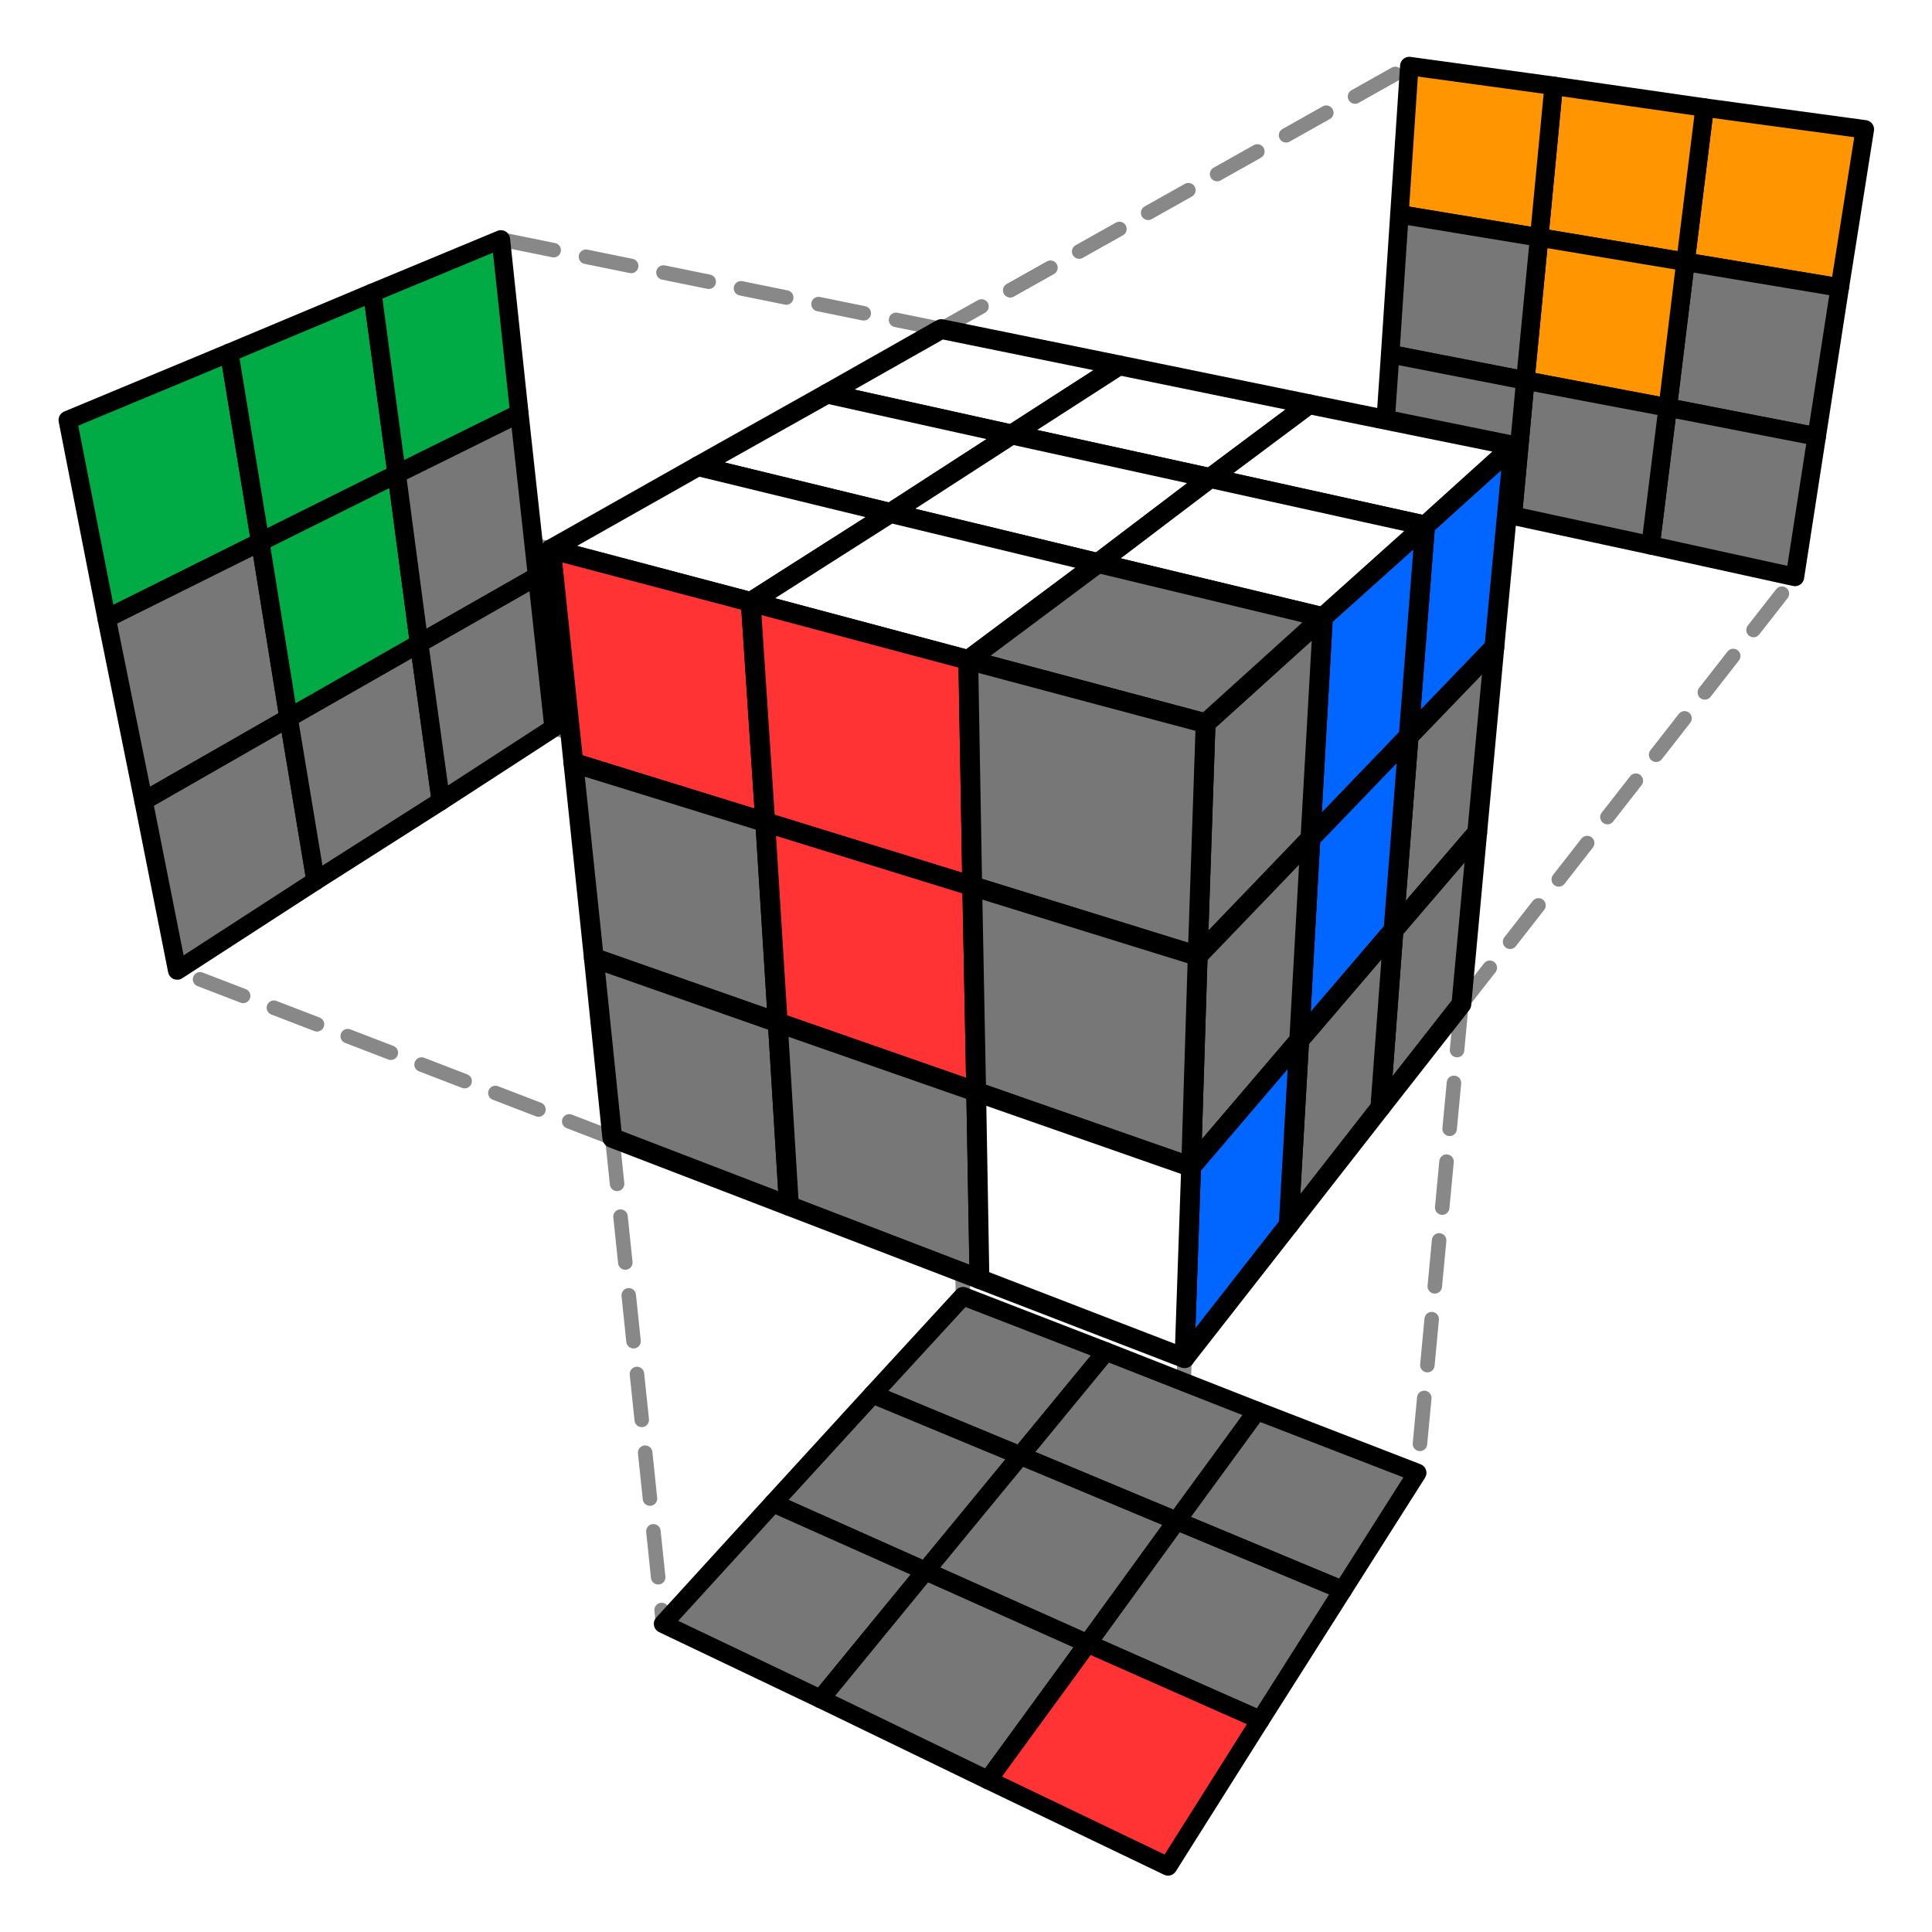
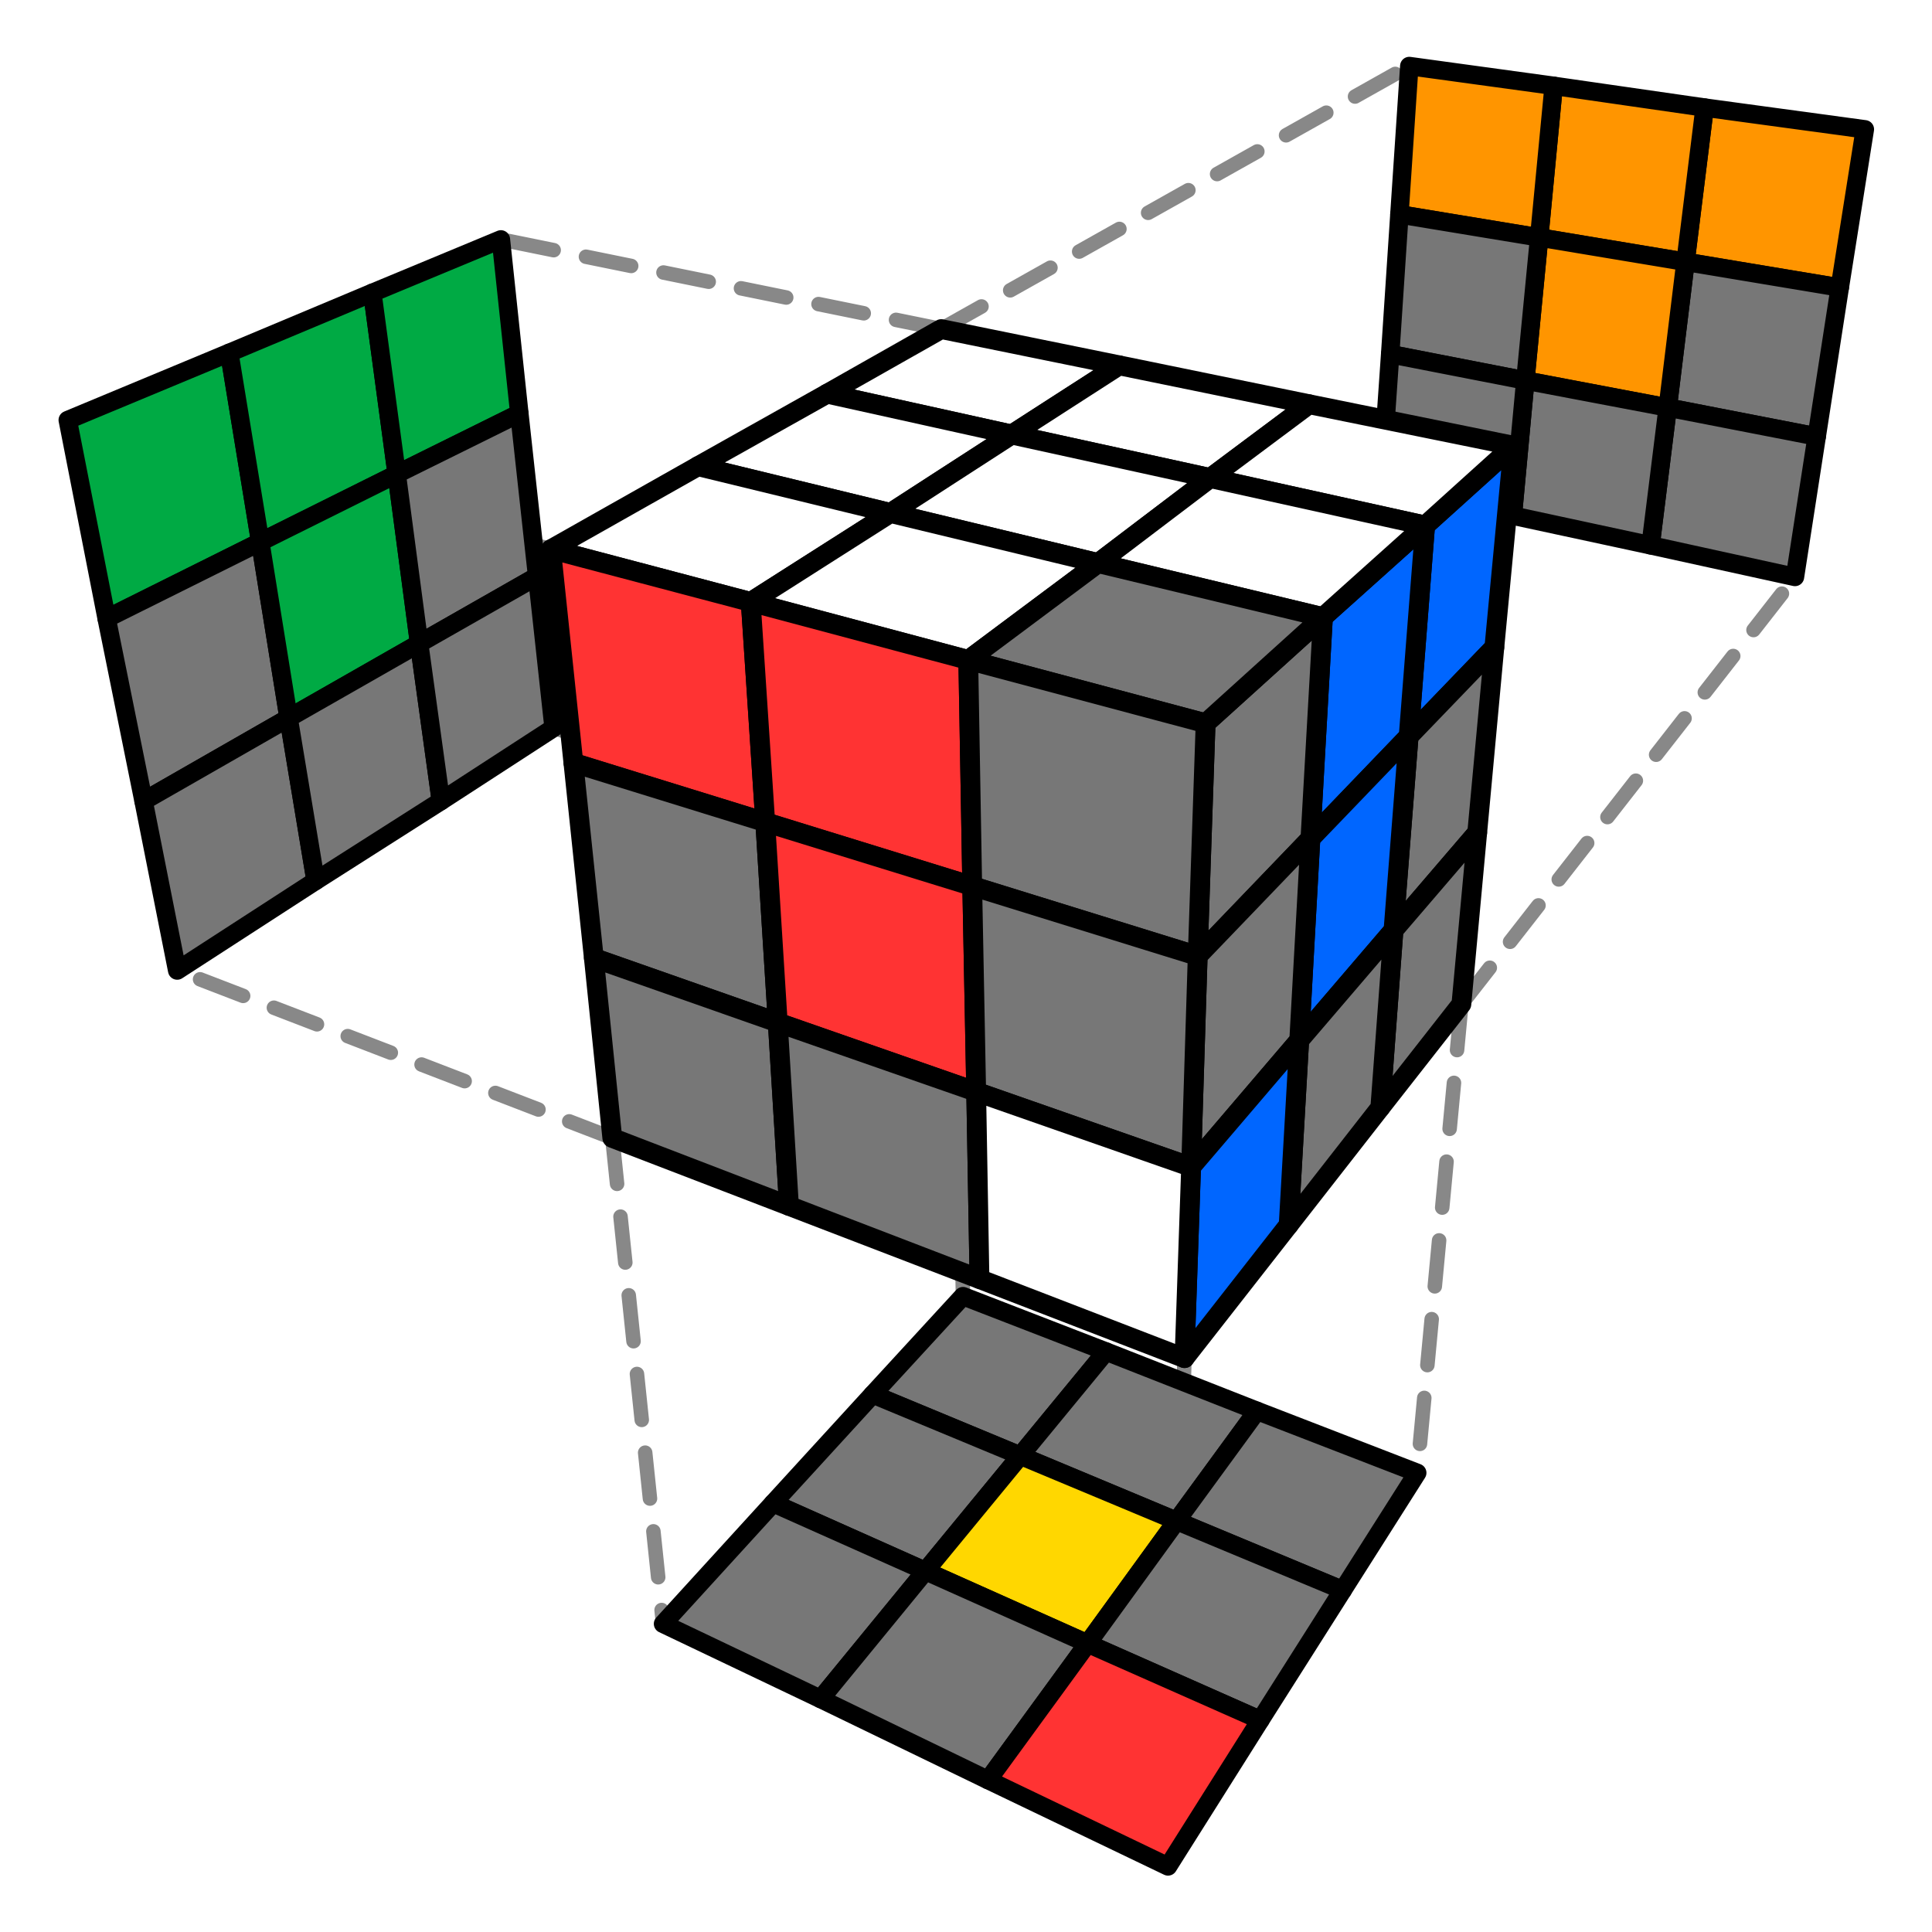
<svg xmlns="http://www.w3.org/2000/svg" width="240" height="240" viewBox="0 0 240 240">
  <rect fill="#FFFFFF" width="240" height="240" />
  <g transform="translate(130.7653,99.34969) scale(81.89226)" style="stroke:#000000;stroke-width:0.028;stroke-linejoin:round;stroke-linecap:round">
    <line x1="-0.761" y1="-0.38" x2="-1.494" y2="-0.576" stroke="#888888" stroke-width="0.022" stroke-dasharray="0.07,0.05" stroke-linecap="round" />
    <line x1="-0.169" y1="-0.714" x2="-0.837" y2="-0.85" stroke="#888888" stroke-width="0.022" stroke-dasharray="0.07,0.05" stroke-linecap="round" />
    <line x1="-0.668" y1="0.513" x2="-1.328" y2="0.259" stroke="#888888" stroke-width="0.022" stroke-dasharray="0.07,0.05" stroke-linecap="round" />
    <line x1="-0.151" y1="0.076" x2="-0.757" y2="-0.109" stroke="#888888" stroke-width="0.022" stroke-dasharray="0.07,0.05" stroke-linecap="round" />
    <line x1="-0.668" y1="0.513" x2="-0.591" y2="1.25" stroke="#888888" stroke-width="0.022" stroke-dasharray="0.07,0.05" stroke-linecap="round" />
    <line x1="0.2" y1="0.847" x2="0.175" y2="1.618" stroke="#888888" stroke-width="0.022" stroke-dasharray="0.07,0.05" stroke-linecap="round" />
    <line x1="-0.151" y1="0.076" x2="-0.136" y2="0.753" stroke="#888888" stroke-width="0.022" stroke-dasharray="0.07,0.05" stroke-linecap="round" />
    <line x1="0.62" y1="0.31" x2="0.553" y2="1.021" stroke="#888888" stroke-width="0.022" stroke-dasharray="0.07,0.05" stroke-linecap="round" />
    <line x1="-0.151" y1="0.076" x2="0.498" y2="-0.474" stroke="#888888" stroke-width="0.022" stroke-dasharray="0.07,0.05" stroke-linecap="round" />
    <line x1="0.62" y1="0.31" x2="1.126" y2="-0.338" stroke="#888888" stroke-width="0.022" stroke-dasharray="0.07,0.05" stroke-linecap="round" />
    <line x1="-0.169" y1="-0.714" x2="0.541" y2="-1.113" stroke="#888888" stroke-width="0.022" stroke-dasharray="0.07,0.05" stroke-linecap="round" />
    <line x1="0.699" y1="-0.537" x2="1.232" y2="-1.017" stroke="#888888" stroke-width="0.022" stroke-dasharray="0.07,0.05" stroke-linecap="round" />
    <polygon fill="#00AA44" stroke="#000000" points="-1.494,-0.576 -1.249,-0.678 -1.202,-0.391 -1.435,-0.275" />
    <polygon fill="#00AA44" stroke="#000000" points="-1.249,-0.678 -1.032,-0.769 -0.995,-0.494 -1.202,-0.391" />
    <polygon fill="#00AA44" stroke="#000000" points="-1.032,-0.769 -0.837,-0.85 -0.809,-0.586 -0.995,-0.494" />
    <polygon fill="#777777" stroke="#000000" points="-1.435,-0.275 -1.202,-0.391 -1.159,-0.124 -1.379,0.002" />
    <polygon fill="#00AA44" stroke="#000000" points="-1.202,-0.391 -0.995,-0.494 -0.961,-0.237 -1.159,-0.124" />
    <polygon fill="#777777" stroke="#000000" points="-0.995,-0.494 -0.809,-0.586 -0.782,-0.339 -0.961,-0.237" />
    <polygon fill="#777777" stroke="#000000" points="-1.379,0.002 -1.159,-0.124 -1.118,0.123 -1.328,0.259" />
    <polygon fill="#777777" stroke="#000000" points="-1.159,-0.124 -0.961,-0.237 -0.928,0.002 -1.118,0.123" />
    <polygon fill="#777777" stroke="#000000" points="-0.961,-0.237 -0.782,-0.339 -0.757,-0.109 -0.928,0.002" />
    <polygon fill="#777777" stroke="#000000" points="-0.136,0.753 0.081,0.837 -0.049,0.995 -0.273,0.902" />
    <polygon fill="#777777" stroke="#000000" points="0.081,0.837 0.31,0.927 0.188,1.094 -0.049,0.995" />
    <polygon fill="#777777" stroke="#000000" points="0.31,0.927 0.553,1.021 0.44,1.199 0.188,1.094" />
    <polygon fill="#777777" stroke="#000000" points="-0.273,0.902 -0.049,0.995 -0.193,1.17 -0.424,1.067" />
-     <polygon fill="#777777" stroke="#000000" points="-0.049,0.995 0.188,1.094 0.053,1.28 -0.193,1.17" />
+     <polygon fill="#FFD700" stroke="#000000" points="-0.049,0.995 0.188,1.094 0.053,1.28 -0.193,1.17" />
    <polygon fill="#777777" stroke="#000000" points="0.188,1.094 0.44,1.199 0.315,1.396 0.053,1.28" />
    <polygon fill="#777777" stroke="#000000" points="-0.424,1.067 -0.193,1.17 -0.352,1.364 -0.591,1.25" />
    <polygon fill="#777777" stroke="#000000" points="-0.193,1.17 0.053,1.28 -0.098,1.487 -0.352,1.364" />
    <polygon fill="#FF3333" stroke="#000000" points="0.053,1.28 0.315,1.396 0.175,1.618 -0.098,1.487" />
    <polygon fill="#FF9500" stroke="#000000" points="1.232,-1.017 0.989,-1.05 0.96,-0.816 1.194,-0.777" />
    <polygon fill="#FF9500" stroke="#000000" points="0.989,-1.05 0.76,-1.083 0.738,-0.853 0.96,-0.816" />
    <polygon fill="#FF9500" stroke="#000000" points="0.76,-1.083 0.541,-1.113 0.526,-0.888 0.738,-0.853" />
    <polygon fill="#777777" stroke="#000000" points="1.194,-0.777 0.96,-0.816 0.933,-0.595 1.159,-0.551" />
    <polygon fill="#FF9500" stroke="#000000" points="0.96,-0.816 0.738,-0.853 0.717,-0.636 0.933,-0.595" />
    <polygon fill="#777777" stroke="#000000" points="0.738,-0.853 0.526,-0.888 0.512,-0.676 0.717,-0.636" />
    <polygon fill="#777777" stroke="#000000" points="1.159,-0.551 0.933,-0.595 0.907,-0.386 1.126,-0.338" />
    <polygon fill="#777777" stroke="#000000" points="0.933,-0.595 0.717,-0.636 0.698,-0.431 0.907,-0.386" />
    <polygon fill="#777777" stroke="#000000" points="0.717,-0.636 0.512,-0.676 0.498,-0.474 0.698,-0.431" />
    <polygon fill="#0066FF" stroke="#000000" stroke-width="0.03" points="0.699,-0.537 0.565,-0.416 0.54,-0.096 0.67,-0.231" />
    <polygon fill="#0066FF" stroke="#000000" stroke-width="0.03" points="0.565,-0.416 0.41,-0.277 0.391,0.059 0.54,-0.096" />
    <polygon fill="#777777" stroke="#000000" stroke-width="0.03" points="0.41,-0.277 0.232,-0.116 0.22,0.237 0.391,0.059" />
    <polygon fill="#777777" stroke="#000000" stroke-width="0.03" points="0.67,-0.231 0.54,-0.096 0.517,0.198 0.644,0.05" />
    <polygon fill="#0066FF" stroke="#000000" stroke-width="0.03" points="0.54,-0.096 0.391,0.059 0.374,0.365 0.517,0.198" />
    <polygon fill="#777777" stroke="#000000" stroke-width="0.03" points="0.391,0.059 0.22,0.237 0.21,0.557 0.374,0.365" />
    <polygon fill="#777777" stroke="#000000" stroke-width="0.03" points="0.644,0.05 0.517,0.198 0.497,0.467 0.62,0.31" />
    <polygon fill="#777777" stroke="#000000" stroke-width="0.03" points="0.517,0.198 0.374,0.365 0.358,0.645 0.497,0.467" />
    <polygon fill="#0066FF" stroke="#000000" stroke-width="0.03" points="0.374,0.365 0.21,0.557 0.2,0.847 0.358,0.645" />
    <polygon fill="#FFFFFF" stroke="#000000" stroke-width="0.03" points="-0.169,-0.714 0.101,-0.659 -0.062,-0.554 -0.342,-0.616" />
    <polygon fill="#FFFFFF" stroke="#000000" stroke-width="0.03" points="0.101,-0.659 0.389,-0.6 0.239,-0.488 -0.062,-0.554" />
    <polygon fill="#FFFFFF" stroke="#000000" stroke-width="0.03" points="0.389,-0.6 0.699,-0.537 0.565,-0.416 0.239,-0.488" />
    <polygon fill="#FFFFFF" stroke="#000000" stroke-width="0.03" points="-0.342,-0.616 -0.062,-0.554 -0.246,-0.435 -0.538,-0.506" />
    <polygon fill="#FFFFFF" stroke="#000000" stroke-width="0.03" points="-0.062,-0.554 0.239,-0.488 0.069,-0.359 -0.246,-0.435" />
    <polygon fill="#FFFFFF" stroke="#000000" stroke-width="0.03" points="0.239,-0.488 0.565,-0.416 0.41,-0.277 0.069,-0.359" />
    <polygon fill="#FFFFFF" stroke="#000000" stroke-width="0.03" points="-0.538,-0.506 -0.246,-0.435 -0.458,-0.3 -0.761,-0.38" />
    <polygon fill="#FFFFFF" stroke="#000000" stroke-width="0.03" points="-0.246,-0.435 0.069,-0.359 -0.128,-0.212 -0.458,-0.3" />
    <polygon fill="#777777" stroke="#000000" stroke-width="0.03" points="0.069,-0.359 0.41,-0.277 0.232,-0.116 -0.128,-0.212" />
    <polygon fill="#FF3333" stroke="#000000" stroke-width="0.03" points="-0.761,-0.38 -0.458,-0.3 -0.436,0.034 -0.727,-0.056" />
    <polygon fill="#FF3333" stroke="#000000" stroke-width="0.03" points="-0.458,-0.3 -0.128,-0.212 -0.122,0.131 -0.436,0.034" />
    <polygon fill="#777777" stroke="#000000" stroke-width="0.03" points="-0.128,-0.212 0.232,-0.116 0.22,0.237 -0.122,0.131" />
    <polygon fill="#777777" stroke="#000000" stroke-width="0.03" points="-0.727,-0.056 -0.436,0.034 -0.417,0.338 -0.696,0.24" />
    <polygon fill="#FF3333" stroke="#000000" stroke-width="0.03" points="-0.436,0.034 -0.122,0.131 -0.116,0.443 -0.417,0.338" />
    <polygon fill="#777777" stroke="#000000" stroke-width="0.03" points="-0.122,0.131 0.22,0.237 0.21,0.557 -0.116,0.443" />
    <polygon fill="#777777" stroke="#000000" stroke-width="0.03" points="-0.696,0.24 -0.417,0.338 -0.4,0.616 -0.668,0.513" />
    <polygon fill="#777777" stroke="#000000" stroke-width="0.03" points="-0.417,0.338 -0.116,0.443 -0.111,0.727 -0.4,0.616" />
    <polygon fill="#FFFFFF" stroke="#000000" stroke-width="0.03" points="-0.116,0.443 0.21,0.557 0.2,0.847 -0.111,0.727" />
  </g>
</svg>
